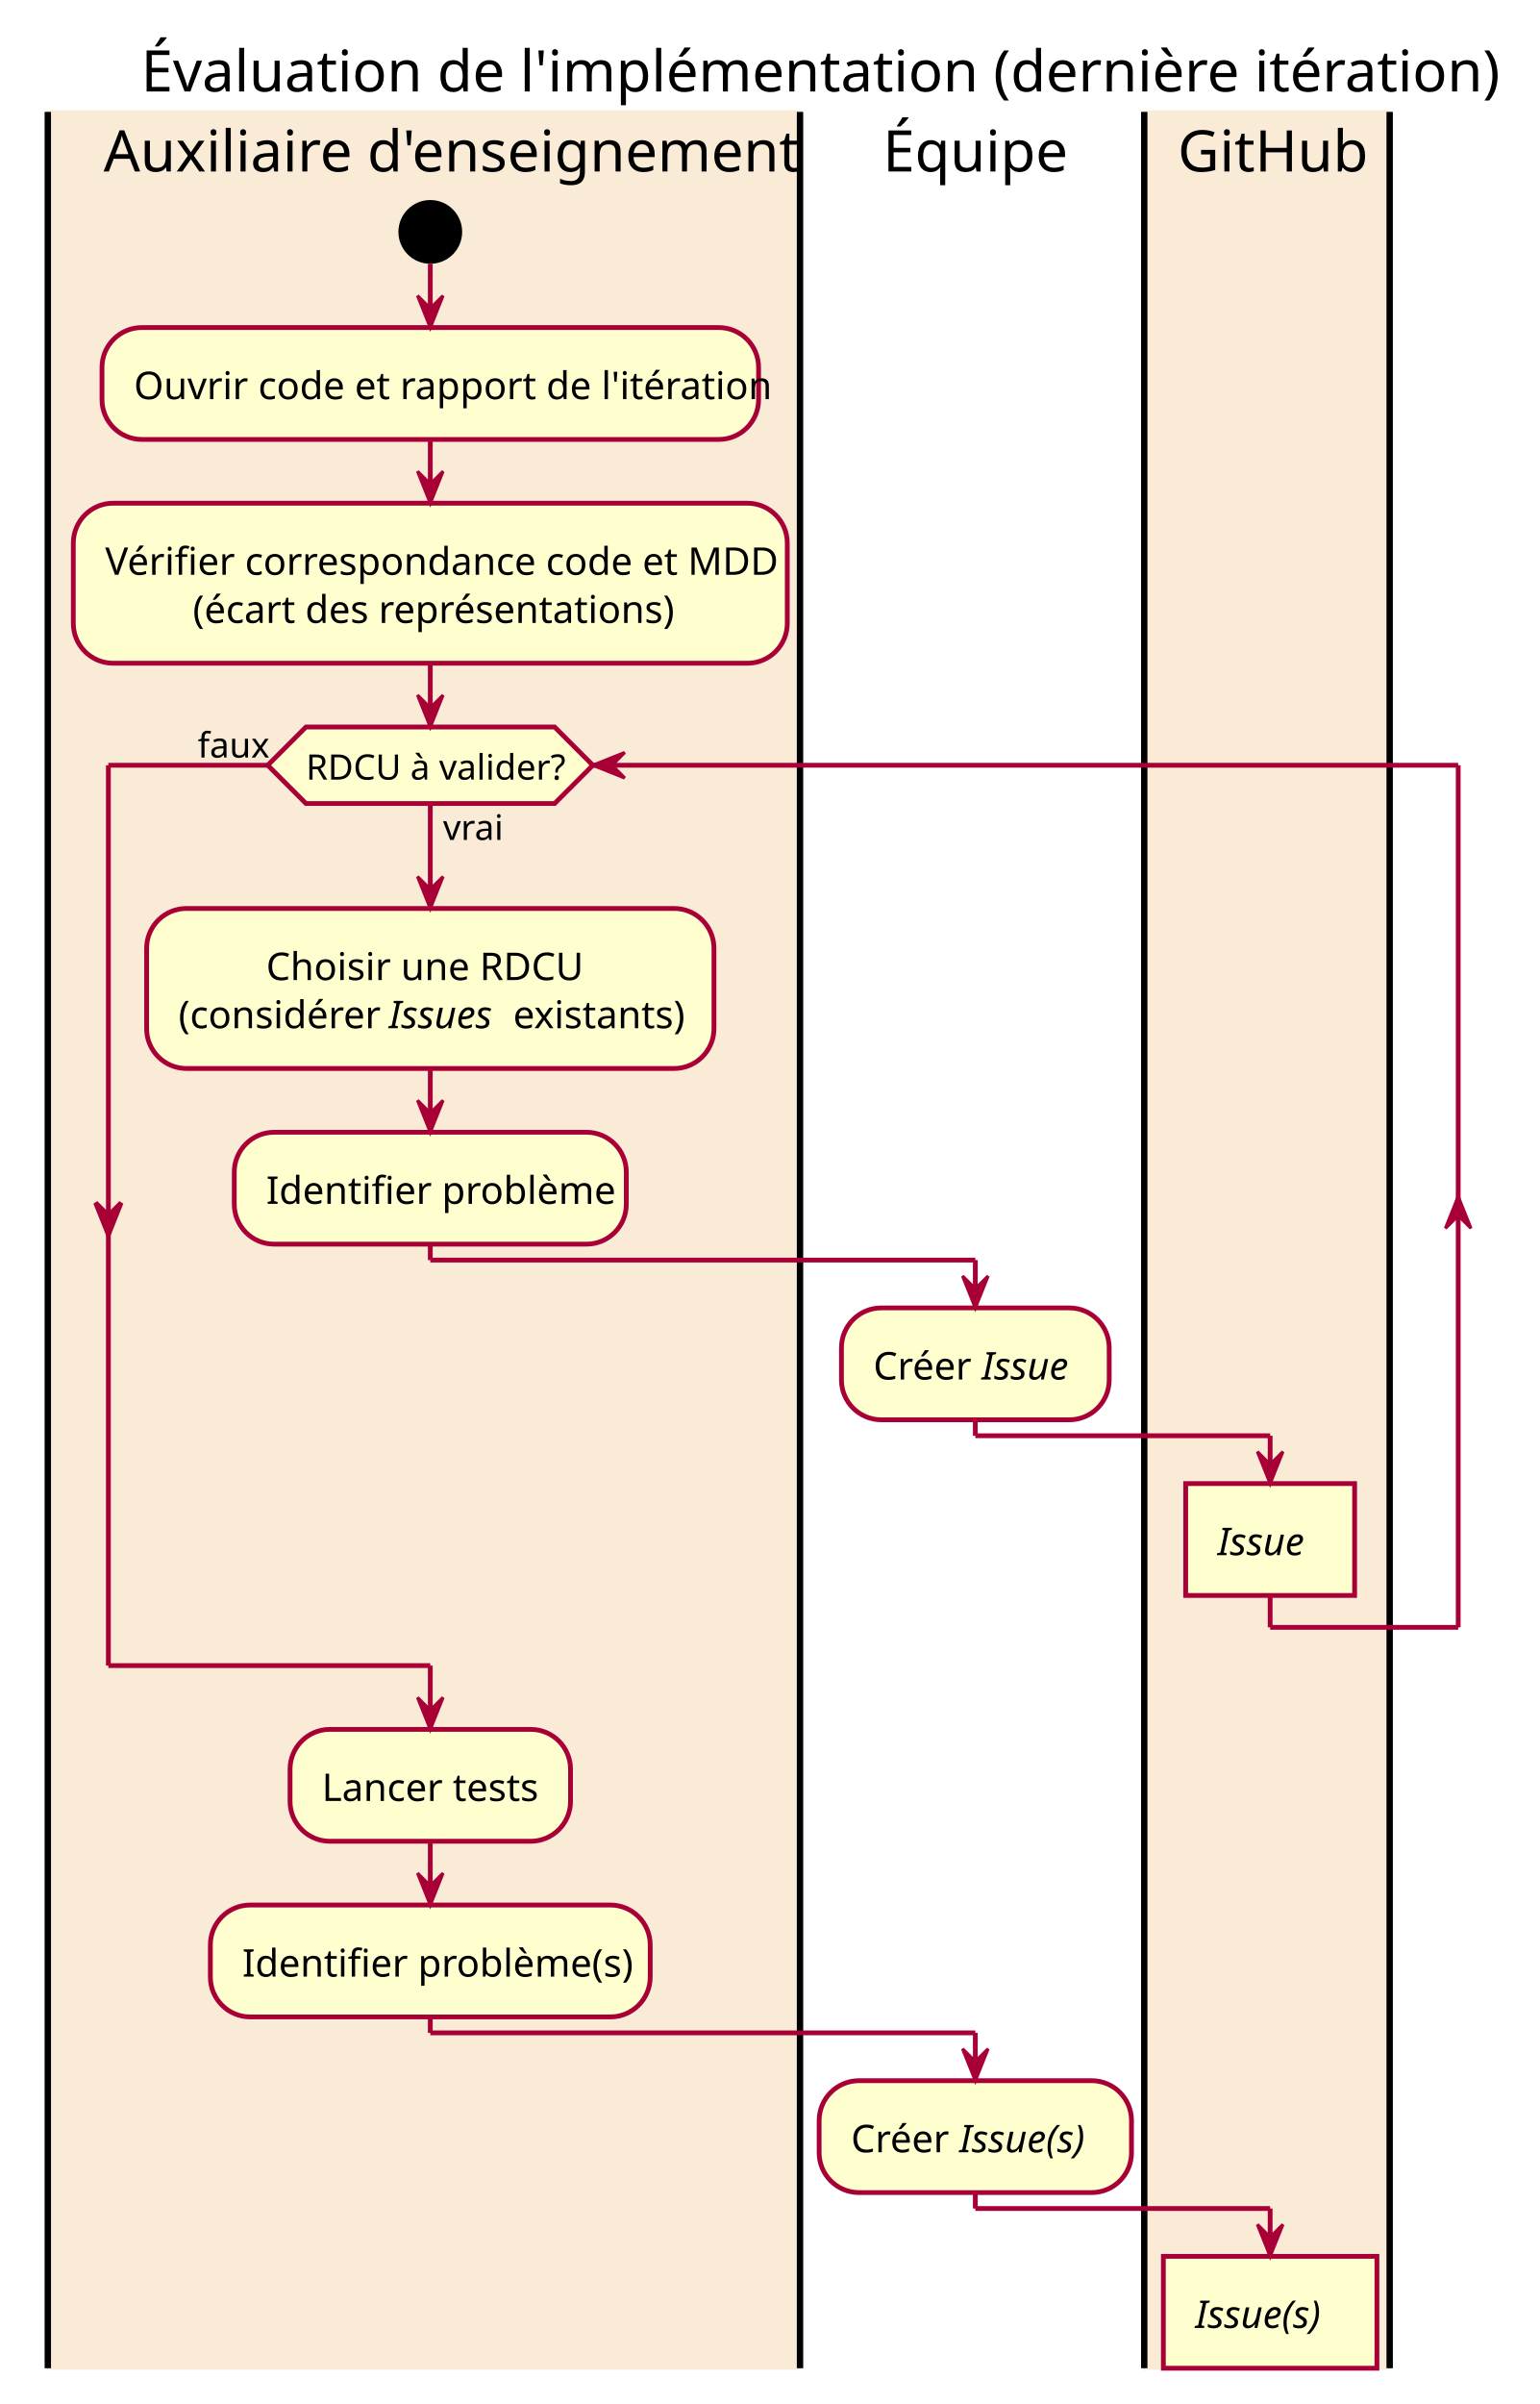
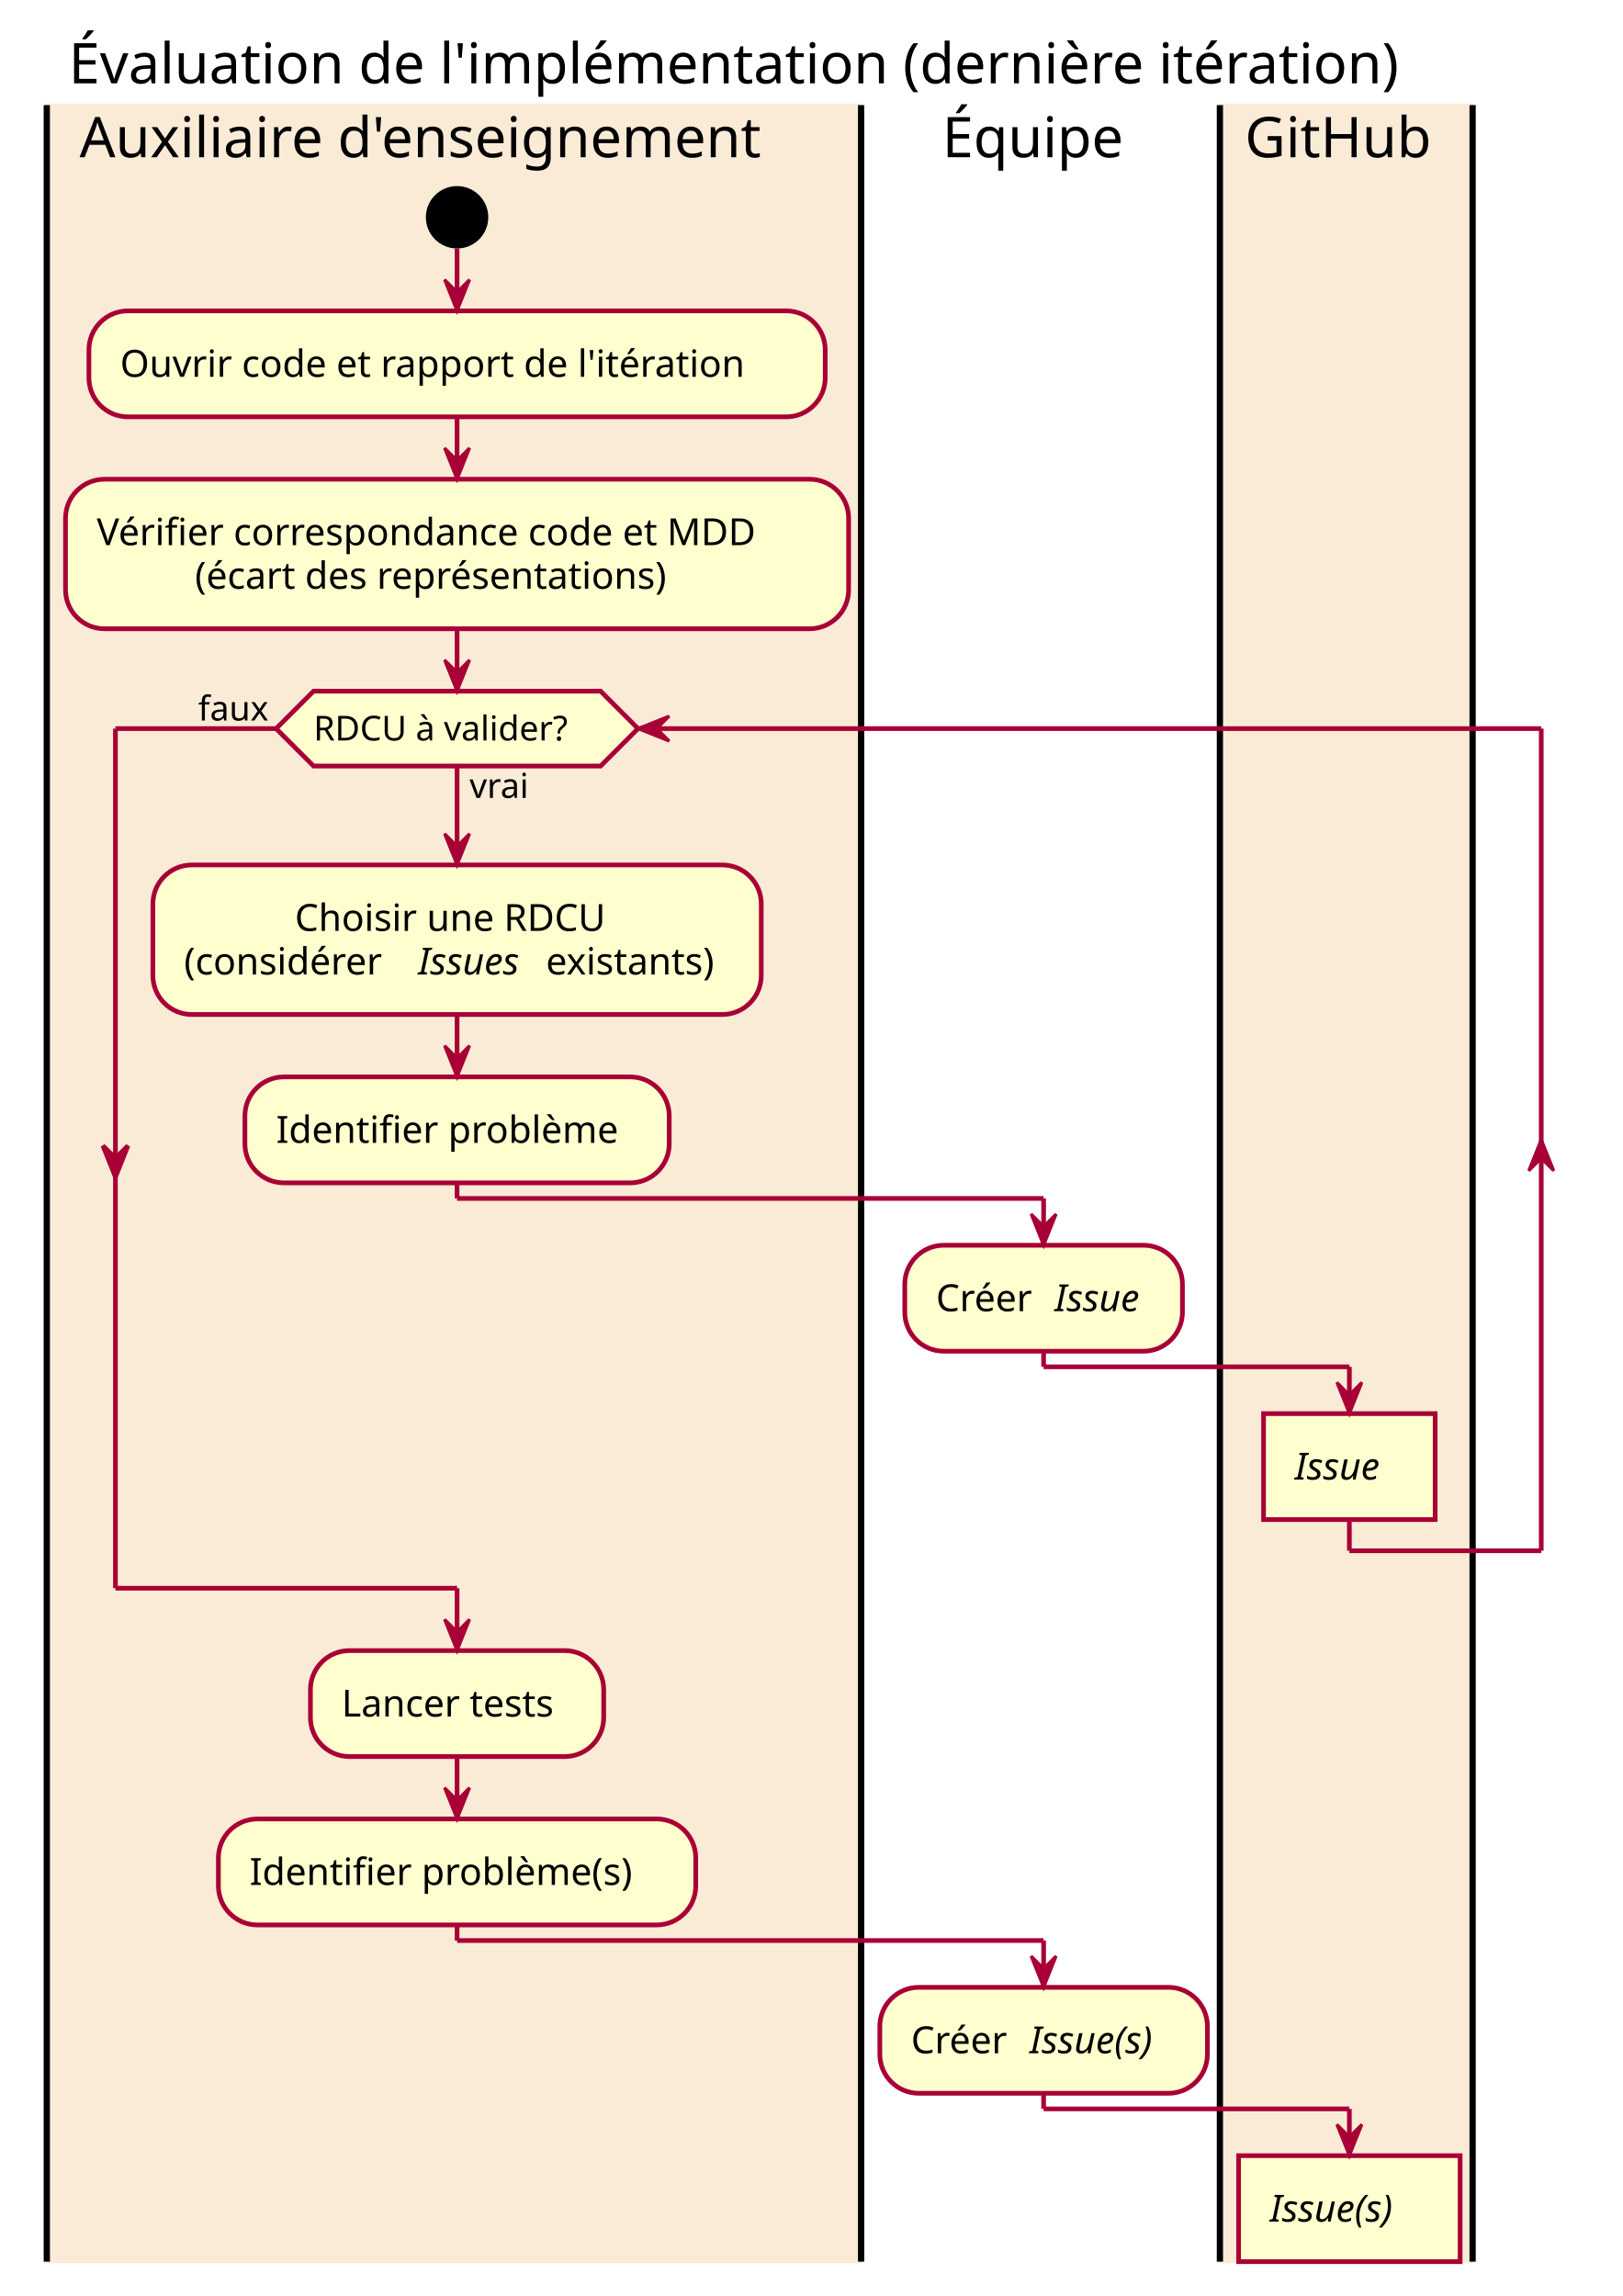
- <svg xmlns="http://www.w3.org/2000/svg" contentScriptType="application/ecmascript" contentStyleType="text/css" height="754px" preserveAspectRatio="none" style="width:483px;height:754px;background:#FEFEFE;" version="1.1" viewBox="0 0 483 754" width="483px" zoomAndPan="magnify">
+ <svg xmlns="http://www.w3.org/2000/svg" contentScriptType="application/ecmascript" contentStyleType="text/css" height="736px" preserveAspectRatio="none" style="width:520px;height:736px;background:#FEFEFE;" version="1.1" viewBox="0 0 520 736" width="520px" zoomAndPan="magnify">
  <defs />
  <g>
-     <text fill="#000000" font-family="sans-serif" font-size="18" lengthAdjust="spacingAndGlyphs" textLength="393" x="44.25" y="28.686">Évaluation de l'implémentation (dernière itération)</text>
-     <rect fill="#FAEBD7" height="707.685" style="stroke: #FAEBD7; stroke-width: 1.0;" width="236" x="15" y="35.096" />
-     <ellipse cx="135" cy="72.736" fill="#000000" rx="10" ry="10" style="stroke: none; stroke-width: 1.0;" />
-     <rect fill="#FEFECE" height="35.094" rx="12.5" ry="12.5" style="stroke: #A80036; stroke-width: 1.5;" width="206" x="32" y="102.736" />
-     <text fill="#000000" font-family="sans-serif" font-size="12" lengthAdjust="spacingAndGlyphs" textLength="186" x="42" y="125.193">Ouvrir code et rapport de l'itération</text>
-     <rect fill="#FEFECE" height="50.188" rx="12.5" ry="12.5" style="stroke: #A80036; stroke-width: 1.5;" width="224" x="23" y="157.83" />
-     <text fill="#000000" font-family="sans-serif" font-size="12" lengthAdjust="spacingAndGlyphs" textLength="204" x="33" y="180.287">Vérifier correspondance code et MDD</text>
-     <text fill="#000000" font-family="sans-serif" font-size="12" lengthAdjust="spacingAndGlyphs" textLength="149" x="60.5" y="195.381">(écart des représentations)</text>
-     <rect fill="#FEFECE" height="50.188" rx="12.5" ry="12.5" style="stroke: #A80036; stroke-width: 1.5;" width="178" x="46" y="284.937" />
-     <text fill="#000000" font-family="sans-serif" font-size="12" lengthAdjust="spacingAndGlyphs" textLength="103" x="83.5" y="307.394">Choisir une RDCU</text>
-     <text fill="#000000" font-family="sans-serif" font-size="12" lengthAdjust="spacingAndGlyphs" textLength="63" x="56" y="322.487">(considérer</text>
-     <text fill="#000000" font-family="sans-serif" font-size="12" font-style="italic" lengthAdjust="spacingAndGlyphs" textLength="36" x="122" y="322.487">Issues</text>
-     <text fill="#000000" font-family="sans-serif" font-size="12" lengthAdjust="spacingAndGlyphs" textLength="53" x="161" y="322.487">existants)</text>
-     <rect fill="#FEFECE" height="35.094" rx="12.5" ry="12.5" style="stroke: #A80036; stroke-width: 1.5;" width="123" x="73.5" y="355.124" />
-     <text fill="#000000" font-family="sans-serif" font-size="12" lengthAdjust="spacingAndGlyphs" textLength="103" x="83.5" y="377.581">Identifier problème</text>
-     <polygon fill="#FEFECE" points="96,228.018,174,228.018,186,240.018,174,252.018,96,252.018,84,240.018,96,228.018" style="stroke: #A80036; stroke-width: 1.5;" />
-     <text fill="#000000" font-family="sans-serif" font-size="11" lengthAdjust="spacingAndGlyphs" textLength="18" x="139" y="263.437">vrai</text>
-     <text fill="#000000" font-family="sans-serif" font-size="11" lengthAdjust="spacingAndGlyphs" textLength="78" x="96" y="244.519">RDCU à valider?</text>
-     <text fill="#000000" font-family="sans-serif" font-size="11" lengthAdjust="spacingAndGlyphs" textLength="22" x="62" y="237.601">faux</text>
-     <rect fill="#FEFECE" height="35.094" rx="12.5" ry="12.5" style="stroke: #A80036; stroke-width: 1.5;" width="88" x="91" y="542.405" />
-     <text fill="#000000" font-family="sans-serif" font-size="12" lengthAdjust="spacingAndGlyphs" textLength="68" x="101" y="564.862">Lancer tests</text>
-     <rect fill="#FEFECE" height="35.094" rx="12.5" ry="12.5" style="stroke: #A80036; stroke-width: 1.5;" width="138" x="66" y="597.499" />
-     <text fill="#000000" font-family="sans-serif" font-size="12" lengthAdjust="spacingAndGlyphs" textLength="118" x="76" y="619.956">Identifier problème(s)</text>
-     <line style="stroke: #000000; stroke-width: 2.0;" x1="15" x2="15" y1="35.096" y2="742.78" />
-     <rect fill="#FEFECE" height="35.094" rx="12.5" ry="12.5" style="stroke: #A80036; stroke-width: 1.5;" width="84" x="264" y="410.218" />
-     <text fill="#000000" font-family="sans-serif" font-size="12" lengthAdjust="spacingAndGlyphs" textLength="31" x="274" y="432.675">Créer</text>
-     <text fill="#000000" font-family="sans-serif" font-size="12" font-style="italic" lengthAdjust="spacingAndGlyphs" textLength="30" x="308" y="432.675">Issue</text>
-     <rect fill="#FEFECE" height="35.094" rx="12.5" ry="12.5" style="stroke: #A80036; stroke-width: 1.5;" width="98" x="257" y="652.593" />
-     <text fill="#000000" font-family="sans-serif" font-size="12" lengthAdjust="spacingAndGlyphs" textLength="31" x="267" y="675.05">Créer</text>
-     <text fill="#000000" font-family="sans-serif" font-size="12" font-style="italic" lengthAdjust="spacingAndGlyphs" textLength="44" x="301" y="675.05">Issue(s)</text>
-     <line style="stroke: #000000; stroke-width: 2.0;" x1="251" x2="251" y1="35.096" y2="742.78" />
-     <rect fill="#FAEBD7" height="707.685" style="stroke: #FAEBD7; stroke-width: 1.0;" width="77" x="359" y="35.096" />
-     <rect fill="#FEFECE" height="35.094" style="stroke: #A80036; stroke-width: 1.5;" width="53" x="372" y="465.312" />
-     <text fill="#000000" font-family="sans-serif" font-size="12" font-style="italic" lengthAdjust="spacingAndGlyphs" textLength="30" x="382" y="487.769">Issue</text>
-     <text fill="#000000" font-family="sans-serif" font-size="12" lengthAdjust="spacingAndGlyphs" textLength="0" x="415" y="487.769" />
-     <rect fill="#FEFECE" height="35.094" style="stroke: #A80036; stroke-width: 1.5;" width="67" x="365" y="707.687" />
-     <text fill="#000000" font-family="sans-serif" font-size="12" font-style="italic" lengthAdjust="spacingAndGlyphs" textLength="44" x="375" y="730.144">Issue(s)</text>
-     <text fill="#000000" font-family="sans-serif" font-size="12" lengthAdjust="spacingAndGlyphs" textLength="0" x="422" y="730.144" />
-     <line style="stroke: #000000; stroke-width: 2.0;" x1="359" x2="359" y1="35.096" y2="742.78" />
-     <line style="stroke: #000000; stroke-width: 2.0;" x1="436" x2="436" y1="35.096" y2="742.78" />
-     <polygon fill="#A80036" points="453.5,385.253,457.5,375.253,461.5,385.253,457.5,381.253" style="stroke: #A80036; stroke-width: 1.0;" />
-     <line style="stroke: #A80036; stroke-width: 1.5;" x1="135" x2="135" y1="82.736" y2="102.736" />
-     <polygon fill="#A80036" points="131,92.736,135,102.736,139,92.736,135,96.736" style="stroke: #A80036; stroke-width: 1.0;" />
-     <line style="stroke: #A80036; stroke-width: 1.5;" x1="135" x2="135" y1="137.83" y2="157.83" />
-     <polygon fill="#A80036" points="131,147.83,135,157.83,139,147.83,135,151.83" style="stroke: #A80036; stroke-width: 1.0;" />
-     <line style="stroke: #A80036; stroke-width: 1.5;" x1="135" x2="135" y1="335.124" y2="355.124" />
-     <polygon fill="#A80036" points="131,345.124,135,355.124,139,345.124,135,349.124" style="stroke: #A80036; stroke-width: 1.0;" />
-     <line style="stroke: #A80036; stroke-width: 1.5;" x1="135" x2="135" y1="252.018" y2="284.937" />
-     <polygon fill="#A80036" points="131,274.937,135,284.937,139,274.937,135,278.937" style="stroke: #A80036; stroke-width: 1.0;" />
-     <line style="stroke: #A80036; stroke-width: 1.5;" x1="84" x2="34" y1="240.018" y2="240.018" />
-     <polygon fill="#A80036" points="30,377.253,34,387.253,38,377.253,34,381.253" style="stroke: #A80036; stroke-width: 1.5;" />
-     <line style="stroke: #A80036; stroke-width: 1.5;" x1="34" x2="34" y1="240.018" y2="522.405" />
-     <line style="stroke: #A80036; stroke-width: 1.5;" x1="34" x2="135" y1="522.405" y2="522.405" />
-     <line style="stroke: #A80036; stroke-width: 1.5;" x1="135" x2="135" y1="522.405" y2="542.405" />
-     <polygon fill="#A80036" points="131,532.405,135,542.405,139,532.405,135,536.405" style="stroke: #A80036; stroke-width: 1.0;" />
-     <line style="stroke: #A80036; stroke-width: 1.5;" x1="135" x2="135" y1="208.018" y2="228.018" />
-     <polygon fill="#A80036" points="131,218.018,135,228.018,139,218.018,135,222.018" style="stroke: #A80036; stroke-width: 1.0;" />
-     <line style="stroke: #A80036; stroke-width: 1.5;" x1="135" x2="135" y1="577.499" y2="597.499" />
-     <polygon fill="#A80036" points="131,587.499,135,597.499,139,587.499,135,591.499" style="stroke: #A80036; stroke-width: 1.0;" />
-     <line style="stroke: #A80036; stroke-width: 1.5;" x1="135" x2="135" y1="390.218" y2="395.218" />
-     <line style="stroke: #A80036; stroke-width: 1.5;" x1="135" x2="306" y1="395.218" y2="395.218" />
-     <line style="stroke: #A80036; stroke-width: 1.5;" x1="306" x2="306" y1="395.218" y2="410.218" />
-     <polygon fill="#A80036" points="302,400.218,306,410.218,310,400.218,306,404.218" style="stroke: #A80036; stroke-width: 1.0;" />
-     <line style="stroke: #A80036; stroke-width: 1.5;" x1="306" x2="306" y1="445.312" y2="450.312" />
-     <line style="stroke: #A80036; stroke-width: 1.5;" x1="306" x2="398.5" y1="450.312" y2="450.312" />
-     <line style="stroke: #A80036; stroke-width: 1.5;" x1="398.5" x2="398.5" y1="450.312" y2="465.312" />
-     <polygon fill="#A80036" points="394.5,455.312,398.5,465.312,402.5,455.312,398.5,459.312" style="stroke: #A80036; stroke-width: 1.0;" />
-     <line style="stroke: #A80036; stroke-width: 1.5;" x1="398.5" x2="398.5" y1="500.405" y2="510.405" />
-     <line style="stroke: #A80036; stroke-width: 1.5;" x1="398.5" x2="457.5" y1="510.405" y2="510.405" />
-     <line style="stroke: #A80036; stroke-width: 1.5;" x1="457.5" x2="457.5" y1="240.018" y2="510.405" />
-     <line style="stroke: #A80036; stroke-width: 1.5;" x1="457.5" x2="186" y1="240.018" y2="240.018" />
-     <polygon fill="#A80036" points="196,236.018,186,240.018,196,244.018,192,240.018" style="stroke: #A80036; stroke-width: 1.0;" />
-     <line style="stroke: #A80036; stroke-width: 1.5;" x1="135" x2="135" y1="632.593" y2="637.593" />
-     <line style="stroke: #A80036; stroke-width: 1.5;" x1="135" x2="306" y1="637.593" y2="637.593" />
-     <line style="stroke: #A80036; stroke-width: 1.5;" x1="306" x2="306" y1="637.593" y2="652.593" />
-     <polygon fill="#A80036" points="302,642.593,306,652.593,310,642.593,306,646.593" style="stroke: #A80036; stroke-width: 1.0;" />
-     <line style="stroke: #A80036; stroke-width: 1.5;" x1="306" x2="306" y1="687.687" y2="692.687" />
-     <line style="stroke: #A80036; stroke-width: 1.5;" x1="306" x2="398.5" y1="692.687" y2="692.687" />
-     <line style="stroke: #A80036; stroke-width: 1.5;" x1="398.5" x2="398.5" y1="692.687" y2="707.687" />
-     <polygon fill="#A80036" points="394.5,697.687,398.5,707.687,402.5,697.687,398.5,701.687" style="stroke: #A80036; stroke-width: 1.0;" />
-     <text fill="#000000" font-family="sans-serif" font-size="18" lengthAdjust="spacingAndGlyphs" textLength="201" x="32.5" y="53.781">Auxiliaire d'enseignement</text>
-     <text fill="#000000" font-family="sans-serif" font-size="18" lengthAdjust="spacingAndGlyphs" textLength="56" x="277" y="53.781">Équipe</text>
-     <text fill="#000000" font-family="sans-serif" font-size="18" lengthAdjust="spacingAndGlyphs" textLength="56" x="369.5" y="53.781">GitHub</text>
+     <text fill="#000000" font-family="sans-serif" font-size="18" lengthAdjust="spacing" textLength="474" x="22" y="26.708">Évaluation de l'implémentation (dernière itération)</text>
+     <rect fill="#FAEBD7" height="691.289" style="stroke:#FAEBD7;stroke-width:1.0;" width="261" x="15" y="33.698" />
+     <ellipse cx="146.5" cy="69.651" fill="#000000" rx="10" ry="10" style="stroke:none;stroke-width:1.0;" />
+     <rect fill="#FEFECE" height="33.969" rx="12.5" ry="12.5" style="stroke:#A80036;stroke-width:1.5;" width="236" x="28.5" y="99.651" />
+     <text fill="#000000" font-family="sans-serif" font-size="12" lengthAdjust="spacing" textLength="216" x="38.5" y="120.79">Ouvrir code et rapport de l'itération</text>
+     <rect fill="#FEFECE" height="47.938" rx="12.5" ry="12.5" style="stroke:#A80036;stroke-width:1.5;" width="251" x="21" y="153.62" />
+     <text fill="#000000" font-family="sans-serif" font-size="12" lengthAdjust="spacing" textLength="231" x="31" y="174.759">Vérifier correspondance code et MDD</text>
+     <text fill="#000000" font-family="sans-serif" font-size="12" lengthAdjust="spacing" textLength="168" x="62.5" y="188.727">(écart des représentations)</text>
+     <rect fill="#FEFECE" height="47.938" rx="12.5" ry="12.5" style="stroke:#A80036;stroke-width:1.5;" width="195" x="49" y="277.268" />
+     <text fill="#000000" font-family="sans-serif" font-size="12" lengthAdjust="spacing" textLength="104" x="94.5" y="298.407">Choisir une RDCU</text>
+     <text fill="#000000" font-family="sans-serif" font-size="12" lengthAdjust="spacing" textLength="71" x="59" y="312.375">(considérer</text>
+     <text fill="#000000" font-family="sans-serif" font-size="12" font-style="italic" lengthAdjust="spacing" textLength="37" x="134" y="312.375">Issues</text>
+     <text fill="#000000" font-family="sans-serif" font-size="12" lengthAdjust="spacing" textLength="59" x="175" y="312.375">existants)</text>
+     <rect fill="#FEFECE" height="33.969" rx="12.5" ry="12.5" style="stroke:#A80036;stroke-width:1.5;" width="136" x="78.5" y="345.206" />
+     <text fill="#000000" font-family="sans-serif" font-size="12" lengthAdjust="spacing" textLength="116" x="88.5" y="366.344">Identifier problème</text>
+     <polygon fill="#FEFECE" points="100.5,221.558,192.5,221.558,204.5,233.558,192.5,245.558,100.5,245.558,88.5,233.558,100.5,221.558" style="stroke:#A80036;stroke-width:1.5;" />
+     <text fill="#000000" font-family="sans-serif" font-size="11" lengthAdjust="spacing" textLength="21" x="150.5" y="255.768">vrai</text>
+     <text fill="#000000" font-family="sans-serif" font-size="11" lengthAdjust="spacing" textLength="92" x="100.5" y="237.366">RDCU à valider?</text>
+     <text fill="#000000" font-family="sans-serif" font-size="11" lengthAdjust="spacing" textLength="25" x="63.5" y="230.963">faux</text>
+     <rect fill="#FEFECE" height="33.969" rx="12.5" ry="12.5" style="stroke:#A80036;stroke-width:1.5;" width="94" x="99.5" y="529.112" />
+     <text fill="#000000" font-family="sans-serif" font-size="12" lengthAdjust="spacing" textLength="74" x="109.5" y="550.25">Lancer tests</text>
+     <rect fill="#FEFECE" height="33.969" rx="12.5" ry="12.5" style="stroke:#A80036;stroke-width:1.5;" width="153" x="70" y="583.081" />
+     <text fill="#000000" font-family="sans-serif" font-size="12" lengthAdjust="spacing" textLength="133" x="80" y="604.219">Identifier problème(s)</text>
+     <line style="stroke:#000000;stroke-width:2.0;" x1="15" x2="15" y1="33.698" y2="724.987" />
+     <rect fill="#FEFECE" height="33.969" rx="12.5" ry="12.5" style="stroke:#A80036;stroke-width:1.5;" width="89" x="290" y="399.174" />
+     <text fill="#000000" font-family="sans-serif" font-size="12" lengthAdjust="spacing" textLength="34" x="300" y="420.313">Créer</text>
+     <text fill="#000000" font-family="sans-serif" font-size="12" font-style="italic" lengthAdjust="spacing" textLength="31" x="338" y="420.313">Issue</text>
+     <rect fill="#FEFECE" height="33.969" rx="12.5" ry="12.5" style="stroke:#A80036;stroke-width:1.5;" width="105" x="282" y="637.049" />
+     <text fill="#000000" font-family="sans-serif" font-size="12" lengthAdjust="spacing" textLength="34" x="292" y="658.188">Créer</text>
+     <text fill="#000000" font-family="sans-serif" font-size="12" font-style="italic" lengthAdjust="spacing" textLength="47" x="330" y="658.188">Issue(s)</text>
+     <line style="stroke:#000000;stroke-width:2.0;" x1="276" x2="276" y1="33.698" y2="724.987" />
+     <rect fill="#FAEBD7" height="691.289" style="stroke:#FAEBD7;stroke-width:1.0;" width="81" x="391" y="33.698" />
+     <rect fill="#FEFECE" height="33.969" style="stroke:#A80036;stroke-width:1.5;" width="55" x="405" y="453.143" />
+     <text fill="#000000" font-family="sans-serif" font-size="12" font-style="italic" lengthAdjust="spacing" textLength="31" x="415" y="474.282">Issue</text>
+     <text fill="#000000" font-family="sans-serif" font-size="12" lengthAdjust="spacing" textLength="0" x="450" y="474.282" />
+     <rect fill="#FEFECE" height="33.969" style="stroke:#A80036;stroke-width:1.5;" width="71" x="397" y="691.018" />
+     <text fill="#000000" font-family="sans-serif" font-size="12" font-style="italic" lengthAdjust="spacing" textLength="47" x="407" y="712.157">Issue(s)</text>
+     <text fill="#000000" font-family="sans-serif" font-size="12" lengthAdjust="spacing" textLength="0" x="458" y="712.157" />
+     <line style="stroke:#000000;stroke-width:2.0;" x1="391" x2="391" y1="33.698" y2="724.987" />
+     <line style="stroke:#000000;stroke-width:2.0;" x1="472" x2="472" y1="33.698" y2="724.987" />
+     <polygon fill="#A80036" points="490,375.288,494,365.288,498,375.288,494,371.288" style="stroke:#A80036;stroke-width:1.0;" />
+     <line style="stroke:#A80036;stroke-width:1.5;" x1="146.5" x2="146.5" y1="79.651" y2="99.651" />
+     <polygon fill="#A80036" points="142.5,89.651,146.5,99.651,150.5,89.651,146.5,93.651" style="stroke:#A80036;stroke-width:1.0;" />
+     <line style="stroke:#A80036;stroke-width:1.5;" x1="146.5" x2="146.5" y1="133.62" y2="153.62" />
+     <polygon fill="#A80036" points="142.5,143.62,146.5,153.62,150.5,143.62,146.5,147.62" style="stroke:#A80036;stroke-width:1.0;" />
+     <line style="stroke:#A80036;stroke-width:1.5;" x1="146.5" x2="146.5" y1="325.206" y2="345.206" />
+     <polygon fill="#A80036" points="142.5,335.206,146.5,345.206,150.5,335.206,146.5,339.206" style="stroke:#A80036;stroke-width:1.0;" />
+     <line style="stroke:#A80036;stroke-width:1.5;" x1="146.5" x2="146.5" y1="245.558" y2="277.268" />
+     <polygon fill="#A80036" points="142.5,267.268,146.5,277.268,150.5,267.268,146.5,271.268" style="stroke:#A80036;stroke-width:1.0;" />
+     <line style="stroke:#A80036;stroke-width:1.5;" x1="88.5" x2="37" y1="233.558" y2="233.558" />
+     <polygon fill="#A80036" points="33,367.288,37,377.288,41,367.288,37,371.288" style="stroke:#A80036;stroke-width:1.5;" />
+     <line style="stroke:#A80036;stroke-width:1.5;" x1="37" x2="37" y1="233.558" y2="509.112" />
+     <line style="stroke:#A80036;stroke-width:1.5;" x1="37" x2="146.5" y1="509.112" y2="509.112" />
+     <line style="stroke:#A80036;stroke-width:1.5;" x1="146.5" x2="146.5" y1="509.112" y2="529.112" />
+     <polygon fill="#A80036" points="142.5,519.112,146.5,529.112,150.5,519.112,146.5,523.112" style="stroke:#A80036;stroke-width:1.0;" />
+     <line style="stroke:#A80036;stroke-width:1.5;" x1="146.5" x2="146.5" y1="201.558" y2="221.558" />
+     <polygon fill="#A80036" points="142.5,211.558,146.5,221.558,150.5,211.558,146.5,215.558" style="stroke:#A80036;stroke-width:1.0;" />
+     <line style="stroke:#A80036;stroke-width:1.5;" x1="146.5" x2="146.5" y1="563.081" y2="583.081" />
+     <polygon fill="#A80036" points="142.5,573.081,146.5,583.081,150.5,573.081,146.5,577.081" style="stroke:#A80036;stroke-width:1.0;" />
+     <line style="stroke:#A80036;stroke-width:1.5;" x1="146.5" x2="146.5" y1="379.174" y2="384.174" />
+     <line style="stroke:#A80036;stroke-width:1.5;" x1="146.5" x2="334.5" y1="384.174" y2="384.174" />
+     <line style="stroke:#A80036;stroke-width:1.5;" x1="334.5" x2="334.5" y1="384.174" y2="399.174" />
+     <polygon fill="#A80036" points="330.5,389.174,334.5,399.174,338.5,389.174,334.5,393.174" style="stroke:#A80036;stroke-width:1.0;" />
+     <line style="stroke:#A80036;stroke-width:1.5;" x1="334.5" x2="334.5" y1="433.143" y2="438.143" />
+     <line style="stroke:#A80036;stroke-width:1.5;" x1="334.5" x2="432.5" y1="438.143" y2="438.143" />
+     <line style="stroke:#A80036;stroke-width:1.5;" x1="432.5" x2="432.5" y1="438.143" y2="453.143" />
+     <polygon fill="#A80036" points="428.5,443.143,432.5,453.143,436.5,443.143,432.5,447.143" style="stroke:#A80036;stroke-width:1.0;" />
+     <line style="stroke:#A80036;stroke-width:1.5;" x1="432.5" x2="432.5" y1="487.112" y2="497.112" />
+     <line style="stroke:#A80036;stroke-width:1.5;" x1="432.5" x2="494" y1="497.112" y2="497.112" />
+     <line style="stroke:#A80036;stroke-width:1.5;" x1="494" x2="494" y1="233.558" y2="497.112" />
+     <line style="stroke:#A80036;stroke-width:1.5;" x1="494" x2="204.5" y1="233.558" y2="233.558" />
+     <polygon fill="#A80036" points="214.5,229.558,204.5,233.558,214.5,237.558,210.5,233.558" style="stroke:#A80036;stroke-width:1.0;" />
+     <line style="stroke:#A80036;stroke-width:1.5;" x1="146.5" x2="146.5" y1="617.049" y2="622.049" />
+     <line style="stroke:#A80036;stroke-width:1.5;" x1="146.5" x2="334.5" y1="622.049" y2="622.049" />
+     <line style="stroke:#A80036;stroke-width:1.5;" x1="334.5" x2="334.5" y1="622.049" y2="637.049" />
+     <polygon fill="#A80036" points="330.5,627.049,334.5,637.049,338.5,627.049,334.5,631.049" style="stroke:#A80036;stroke-width:1.0;" />
+     <line style="stroke:#A80036;stroke-width:1.5;" x1="334.5" x2="334.5" y1="671.018" y2="676.018" />
+     <line style="stroke:#A80036;stroke-width:1.5;" x1="334.5" x2="432.5" y1="676.018" y2="676.018" />
+     <line style="stroke:#A80036;stroke-width:1.5;" x1="432.5" x2="432.5" y1="676.018" y2="691.018" />
+     <polygon fill="#A80036" points="428.5,681.018,432.5,691.018,436.5,681.018,432.5,685.018" style="stroke:#A80036;stroke-width:1.0;" />
+     <text fill="#000000" font-family="sans-serif" font-size="18" lengthAdjust="spacing" textLength="240" x="25.5" y="50.406">Auxiliaire d'enseignement</text>
+     <text fill="#000000" font-family="sans-serif" font-size="18" lengthAdjust="spacing" textLength="63" x="302" y="50.406">Équipe</text>
+     <text fill="#000000" font-family="sans-serif" font-size="18" lengthAdjust="spacing" textLength="65" x="399" y="50.406">GitHub</text>
  </g>
</svg>
